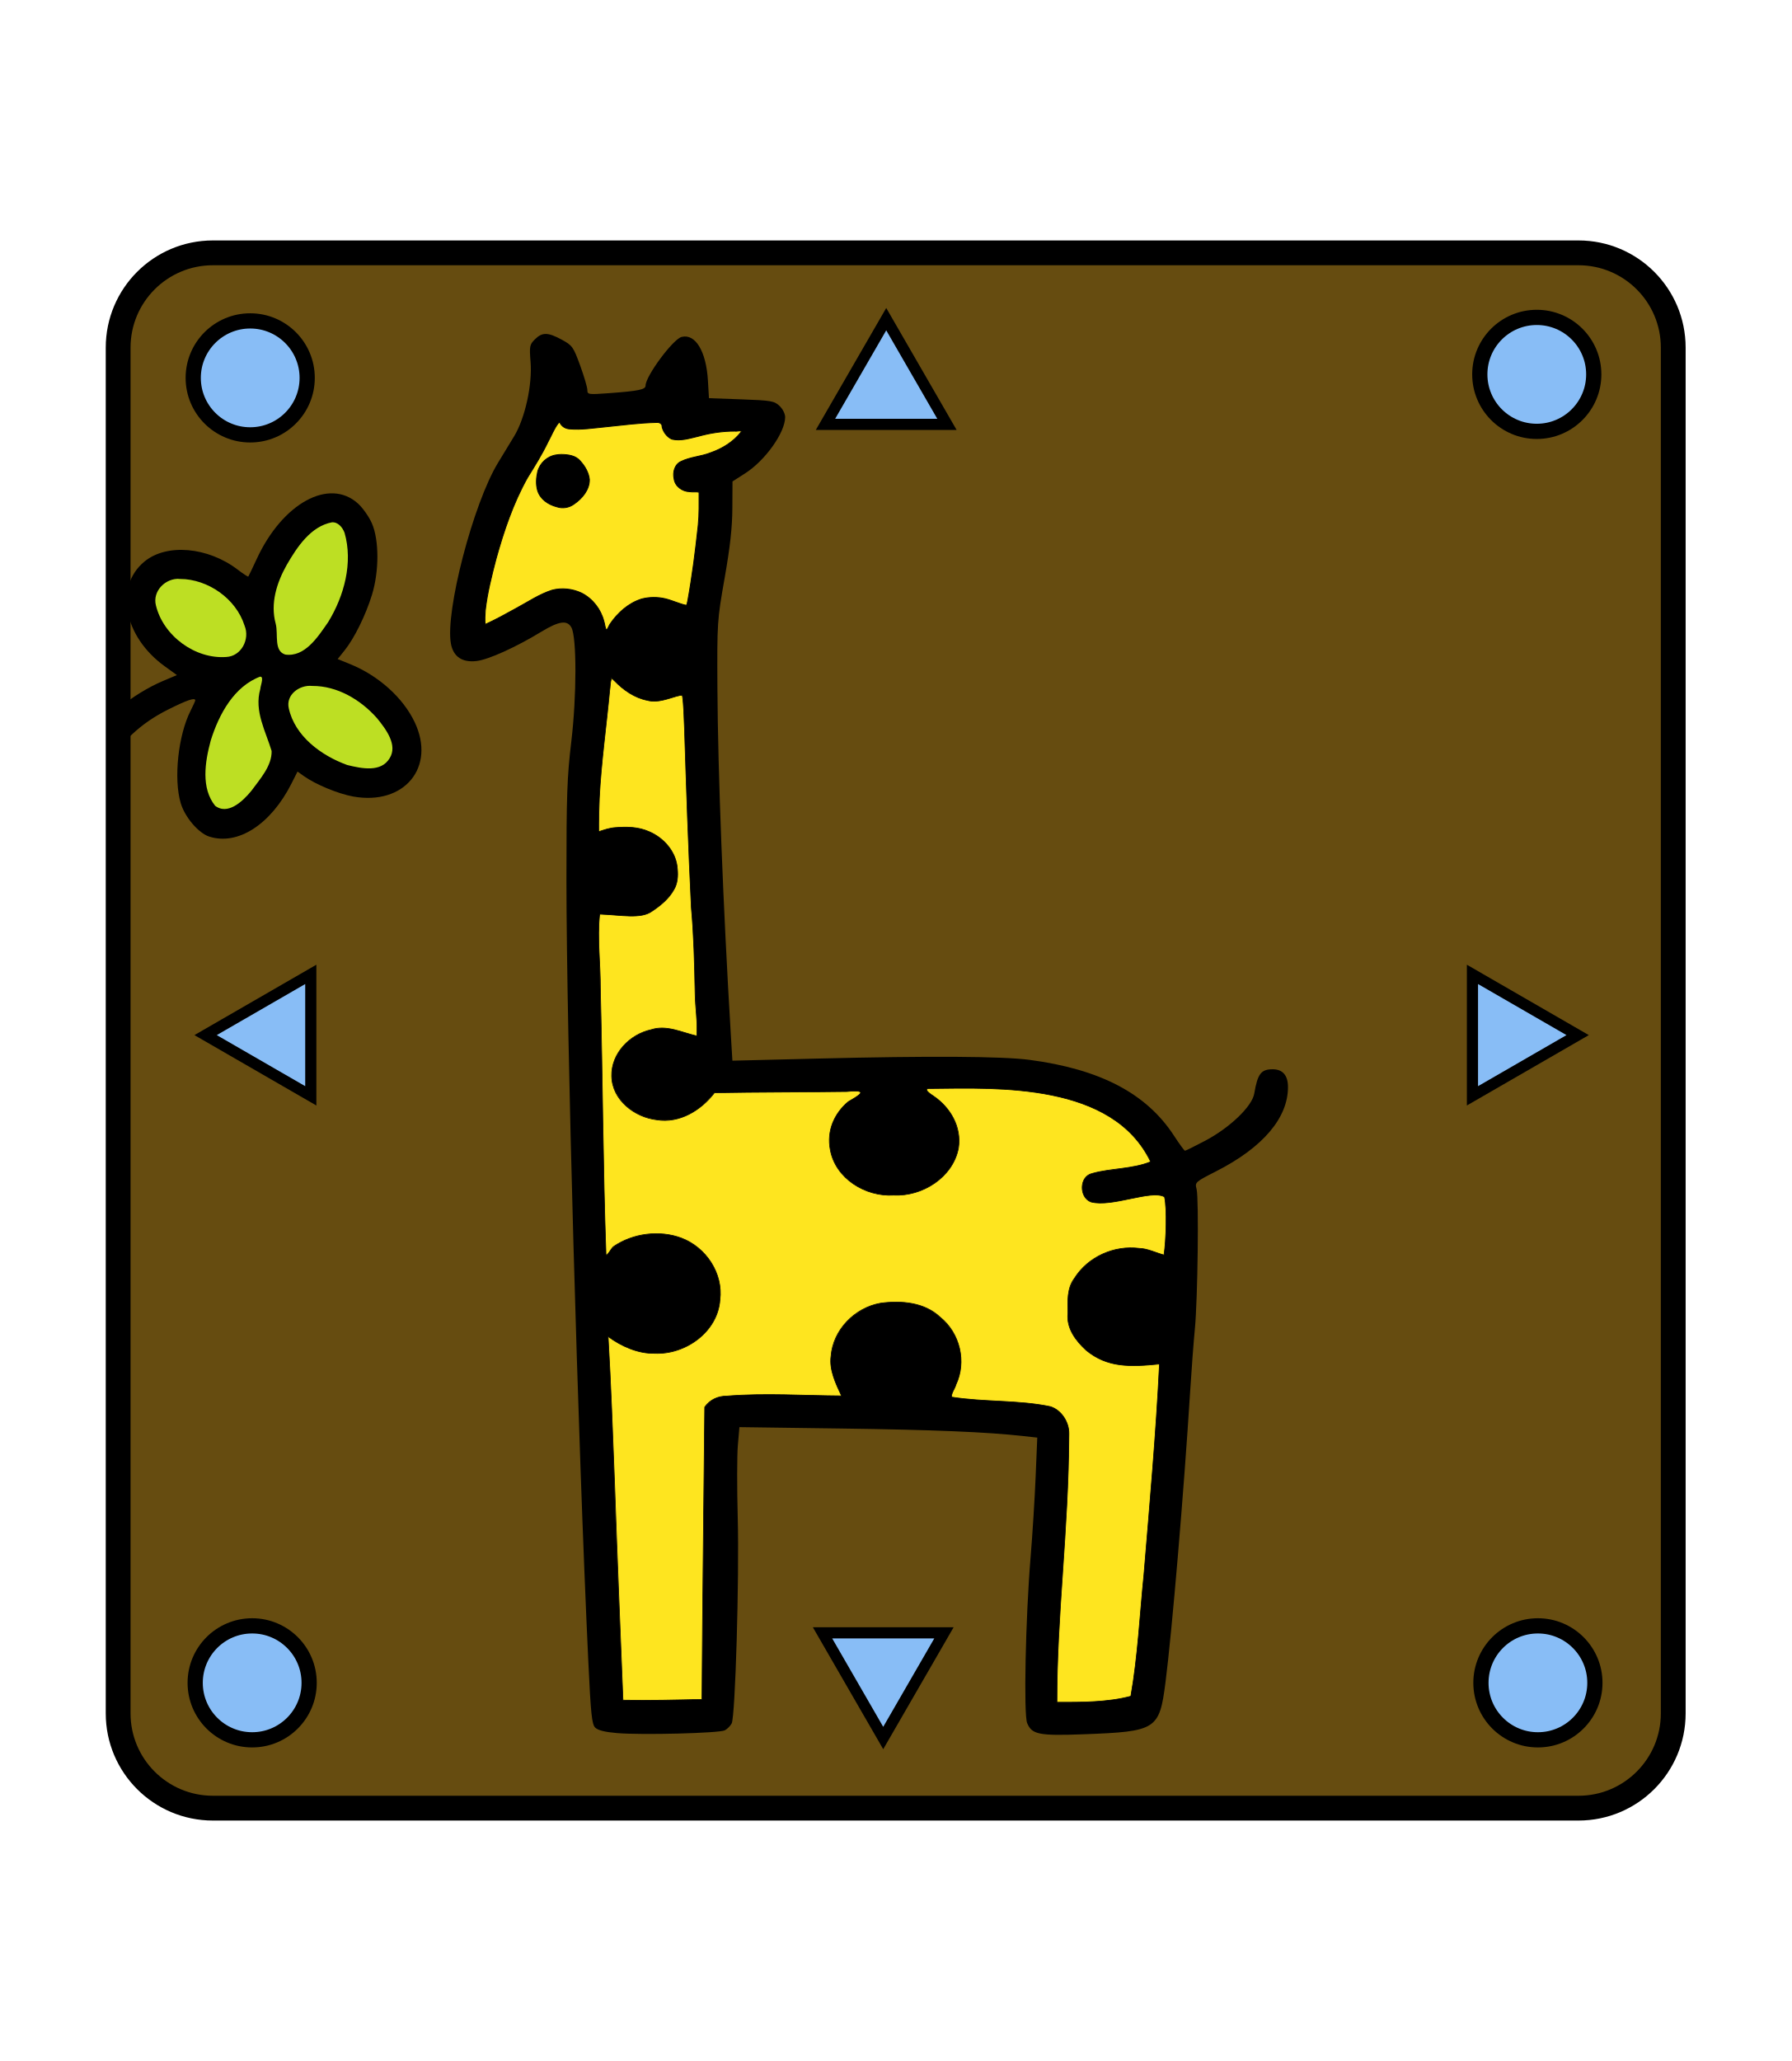
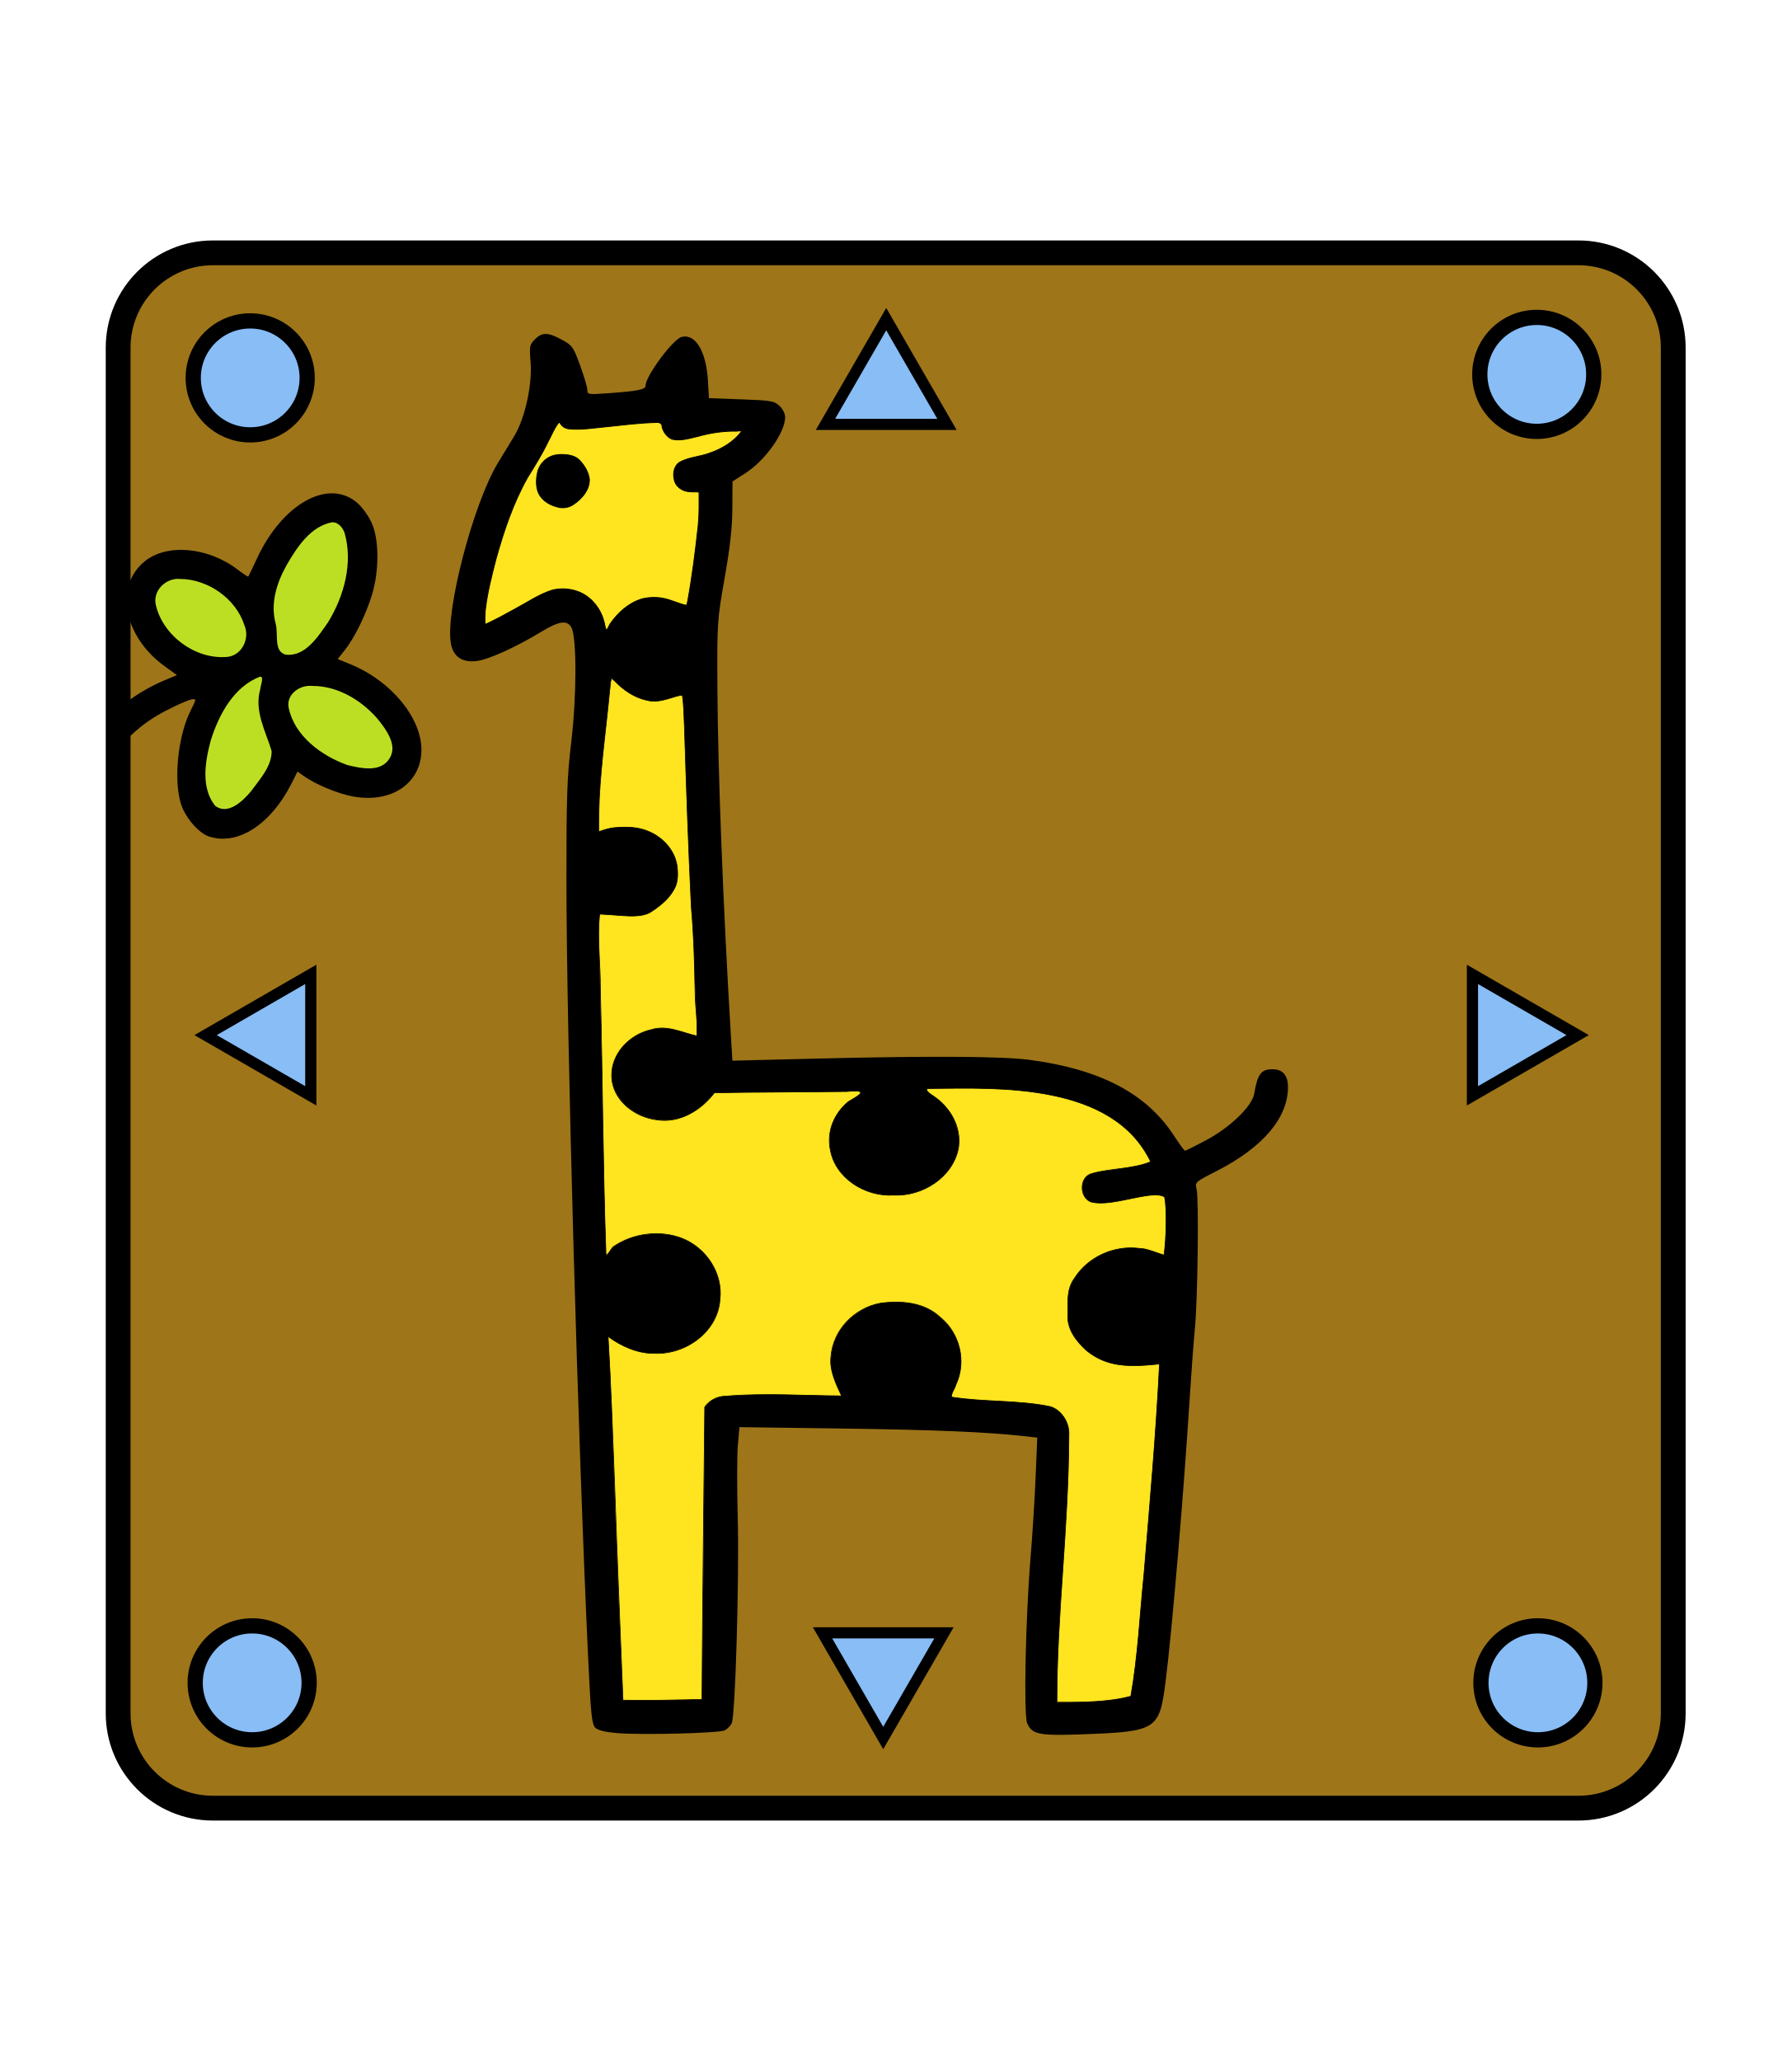
<svg xmlns="http://www.w3.org/2000/svg" id="svg4905" version="1.1" height="60" width="52.157">
  <defs id="defs4909" />
  <filter id="drop-shadow">
    <feGaussianBlur id="feGaussianBlur4880" stdDeviation="2" result="blur" in="SourceAlpha" />
    <feOffset id="feOffset4882" dy="2" dx="2" result="offsetBlur" />
    <feBlend id="feBlend4884" mode="normal" in2="offsetBlur" in="SourceGraphic" />
  </filter>
-   <rect ry="2.759" y="7.361" x="3.44" height="45.278" width="45.278" id="rect5497" style="opacity:1;fill:#664c10;fill-opacity:1;stroke:#000000;stroke-width:0.722;stroke-linecap:square;stroke-linejoin:miter;stroke-miterlimit:4;stroke-dasharray:none;stroke-opacity:1;paint-order:fill markers stroke" />
+   <rect ry="2.759" y="7.361" x="3.44" height="45.278" width="45.278" id="rect5497" style="opacity:1;fill:#9e7519;fill-opacity:1;stroke:#000000;stroke-width:0.722;stroke-linecap:square;stroke-linejoin:miter;stroke-miterlimit:4;stroke-dasharray:none;stroke-opacity:1;paint-order:fill markers stroke" />
  <path d="m 42.872,31.902 0,-3.536 3.063,1.768 z" id="path10754" style="opacity:1;fill:#88bdf6;fill-opacity:1;stroke:#000000;stroke-width:0.325;stroke-linecap:square;stroke-linejoin:miter;stroke-miterlimit:4;stroke-dasharray:none;stroke-opacity:1;paint-order:fill markers stroke" />
  <path transform="scale(-1,1)" d="m -9.049,31.902 0,-3.536 3.063,1.768 z" id="path10754-3" style="display:inline;opacity:1;fill:#88bdf6;fill-opacity:1;stroke:#000000;stroke-width:0.325;stroke-linecap:square;stroke-linejoin:miter;stroke-miterlimit:4;stroke-dasharray:none;stroke-opacity:1;paint-order:fill markers stroke" />
  <path transform="matrix(0,-1.301576,1.301576,0,-324.2473,-25.53235)" d="m -29.108,270.302 0,-2.717 2.353,1.359 z" id="path10754-6" style="display:inline;opacity:1;fill:#88bdf6;fill-opacity:1;stroke:#000000;stroke-width:0.25;stroke-linecap:square;stroke-linejoin:miter;stroke-miterlimit:4;stroke-dasharray:none;stroke-opacity:1;paint-order:fill markers stroke" />
  <path transform="matrix(0,1.301576,-1.301576,0,425.9466,89.07451)" d="m -31.915,308.855 0,-2.717 2.353,1.359 z" id="path10754-1" style="display:inline;opacity:1;fill:#88bdf6;fill-opacity:1;stroke:#000000;stroke-width:0.25;stroke-linecap:square;stroke-linejoin:miter;stroke-miterlimit:4;stroke-dasharray:none;stroke-opacity:1;paint-order:fill markers stroke" />
  <circle r="1.659" cy="11.001" cx="7.285" id="path5973-1-7-6" style="display:inline;opacity:1;fill:#88bdf6;fill-opacity:1;stroke:#000000;stroke-width:0.443;stroke-linecap:square;stroke-linejoin:miter;stroke-miterlimit:4;stroke-dasharray:none;stroke-opacity:1;paint-order:fill markers stroke" />
  <g transform="matrix(1.198916,0,0,1.198916,60.92326,-315.5027)" id="g17751">
    <path style="fill:#000000;stroke-width:0.055" d="m -45.731,283.472 c -0.263,-0.084 -0.595,-0.473 -0.696,-0.815 -0.175,-0.59 -0.061,-1.65 0.24,-2.242 0.062,-0.122 0.113,-0.235 0.113,-0.252 0,-0.075 -0.193,-0.01 -0.659,0.223 -0.347,0.174 -0.623,0.365 -0.885,0.611 l -0.38,0.358 v -0.464 c 0,-0.412 0.014,-0.477 0.124,-0.575 0.234,-0.211 0.665,-0.476 1.01,-0.621 l 0.345,-0.146 -0.299,-0.216 c -0.995,-0.72 -1.228,-1.932 -0.489,-2.541 0.538,-0.444 1.54,-0.357 2.265,0.197 0.133,0.102 0.249,0.177 0.257,0.167 0.008,-0.01 0.101,-0.203 0.206,-0.43 0.627,-1.354 1.759,-1.973 2.457,-1.343 0.115,0.104 0.267,0.319 0.337,0.478 0.179,0.406 0.18,1.165 0.002,1.742 -0.151,0.491 -0.426,1.049 -0.661,1.343 l -0.171,0.214 0.301,0.122 c 0.694,0.282 1.288,0.817 1.57,1.412 0.518,1.094 -0.253,2.025 -1.492,1.804 -0.366,-0.066 -0.913,-0.292 -1.201,-0.497 l -0.153,-0.109 -0.149,0.295 c -0.501,0.99 -1.301,1.506 -1.993,1.284 z m 0.635,-0.723 c 0.298,-0.156 0.759,-0.76 0.895,-1.172 0.056,-0.17 0.044,-0.224 -0.119,-0.546 -0.217,-0.428 -0.271,-0.877 -0.143,-1.184 0.125,-0.298 0.021,-0.354 -0.305,-0.164 -0.847,0.493 -1.378,2.274 -0.898,3.007 0.103,0.158 0.335,0.181 0.57,0.058 z m 3.704,-1.079 c 0.14,-0.14 0.162,-0.198 0.137,-0.354 -0.05,-0.311 -0.211,-0.59 -0.506,-0.879 -0.796,-0.782 -2.06,-0.893 -2.06,-0.182 0,0.285 0.111,0.534 0.362,0.813 0.435,0.482 1.017,0.765 1.579,0.769 0.285,0.002 0.339,-0.017 0.488,-0.165 z m -3.692,-2.608 c 0.31,-0.16 0.361,-0.517 0.138,-0.957 -0.316,-0.624 -1.198,-1.069 -1.754,-0.886 -0.384,0.127 -0.472,0.507 -0.229,0.986 0.344,0.679 1.315,1.13 1.845,0.856 z m 1.588,-0.052 c 0.24,-0.124 0.647,-0.61 0.827,-0.988 0.422,-0.885 0.45,-1.964 0.055,-2.175 -0.321,-0.172 -0.933,0.334 -1.289,1.064 -0.292,0.599 -0.337,0.83 -0.251,1.287 0.04,0.211 0.059,0.455 0.042,0.541 -0.06,0.308 0.266,0.45 0.615,0.27 z" id="path17736" />
    <path style="opacity:1;fill:#bddf23;fill-opacity:1;stroke:#000000;stroke-width:0.337;stroke-linecap:square;stroke-linejoin:miter;stroke-miterlimit:4;stroke-dasharray:none;stroke-opacity:1;paint-order:fill markers stroke" d="m 32.613,31.89 c -2.03,0.382 -3.313,2.331 -4.278,4.001 -0.935,1.665 -1.544,3.602 -1.026,5.506 0.256,0.952 -0.238,2.576 1.009,2.963 1.934,0.272 3.169,-1.695 4.118,-3.06 1.489,-2.431 2.328,-5.532 1.519,-8.333 -0.209,-0.567 -0.68,-1.126 -1.342,-1.077 z" id="path17738" transform="matrix(0.2645833,0,0,0.2645833,-51.38914,267.3577)" />
    <path style="opacity:1;fill:#bddf23;fill-opacity:1;stroke:#000000;stroke-width:0.337;stroke-linecap:square;stroke-linejoin:miter;stroke-miterlimit:4;stroke-dasharray:none;stroke-opacity:1;paint-order:fill markers stroke" d="m 30.835,46.905 c -1.269,-0.127 -2.635,0.888 -2.325,2.257 0.58,2.64 3.058,4.456 5.482,5.33 1.342,0.329 3.219,0.734 4.083,-0.693 0.83,-1.327 -0.352,-2.872 -1.185,-3.889 -1.526,-1.717 -3.705,-3.015 -6.055,-3.005 z" id="path17740" transform="matrix(0.2645833,0,0,0.2645833,-51.38914,267.3577)" />
    <path style="opacity:1;fill:#bddf23;fill-opacity:1;stroke:#000000;stroke-width:0.337;stroke-linecap:square;stroke-linejoin:miter;stroke-miterlimit:4;stroke-dasharray:none;stroke-opacity:1;paint-order:fill markers stroke" d="m 26.026,46.047 c -2.514,0.927 -3.928,3.576 -4.681,6.007 -0.527,1.963 -0.93,4.428 0.449,6.138 1.305,1.002 2.769,-0.399 3.575,-1.382 0.812,-1.113 1.938,-2.333 1.9,-3.79 -0.546,-1.837 -1.613,-3.654 -1.044,-5.623 0.019,-0.387 0.477,-1.315 -0.198,-1.349 z" id="path17742" transform="matrix(0.2645833,0,0,0.2645833,-51.38914,267.3577)" />
    <path style="opacity:1;fill:#bddf23;fill-opacity:1;stroke:#000000;stroke-width:0.337;stroke-linecap:square;stroke-linejoin:miter;stroke-miterlimit:4;stroke-dasharray:none;stroke-opacity:1;paint-order:fill markers stroke" d="m 18.707,37.083 c -1.427,-0.12 -2.76,1.204 -2.388,2.647 0.692,2.858 3.685,5.071 6.626,4.854 1.509,-0.074 2.38,-1.767 1.829,-3.105 -0.804,-2.534 -3.431,-4.371 -6.067,-4.395 z" id="path17744" transform="matrix(0.2645833,0,0,0.2645833,-51.38914,267.3577)" />
  </g>
  <circle r="1.659" cy="10.899" cx="44.745" id="path5973-1-7-6-6" style="display:inline;opacity:1;fill:#88bdf6;fill-opacity:1;stroke:#000000;stroke-width:0.443;stroke-linecap:square;stroke-linejoin:miter;stroke-miterlimit:4;stroke-dasharray:none;stroke-opacity:1;paint-order:fill markers stroke" />
  <circle r="1.659" cy="48.991" cx="7.342" id="path5973-1-7-6-9" style="display:inline;opacity:1;fill:#88bdf6;fill-opacity:1;stroke:#000000;stroke-width:0.443;stroke-linecap:square;stroke-linejoin:miter;stroke-miterlimit:4;stroke-dasharray:none;stroke-opacity:1;paint-order:fill markers stroke" />
  <circle r="1.659" cy="48.991" cx="44.778" id="path5973-1-7-6-9-3" style="display:inline;opacity:1;fill:#88bdf6;fill-opacity:1;stroke:#000000;stroke-width:0.443;stroke-linecap:square;stroke-linejoin:miter;stroke-miterlimit:4;stroke-dasharray:none;stroke-opacity:1;paint-order:fill markers stroke" />
  <g transform="matrix(0.192109,0,0,0.192109,78.03101,-21.27956)" id="g2811" style="display:inline">
    <path style="fill:#000000;stroke-width:0.353" d="m -312.65,373.401 c -1.851,-0.158 -2.914,-0.424 -3.322,-0.832 -0.509,-0.51 -0.666,-2.024 -1.045,-10.054 -1.583,-33.559 -3.311,-95.285 -3.315,-118.408 -0.002,-12.818 0.095,-15.583 0.741,-20.99 0.819,-6.866 0.828,-15.761 0.017,-17.252 -0.637,-1.17 -1.876,-0.996 -4.572,0.641 -3.902,2.37 -8.004,4.222 -9.821,4.435 -2.159,0.252 -3.503,-0.655 -3.871,-2.613 -0.905,-4.824 3.383,-21.295 7.144,-27.443 0.705,-1.153 1.809,-2.969 2.453,-4.036 1.634,-2.707 2.75,-7.77 2.474,-11.22 -0.192,-2.402 -0.148,-2.635 0.657,-3.44 1.1,-1.1 1.975,-1.088 4.077,0.057 1.598,0.87 1.75,1.084 2.782,3.916 0.6,1.648 1.092,3.318 1.092,3.712 0,0.684 0.142,0.705 3.263,0.476 4.502,-0.33 5.556,-0.547 5.556,-1.143 0,-1.436 4.162,-7.055 5.469,-7.383 2.086,-0.524 3.721,2.185 3.982,6.598 l 0.159,2.686 4.911,0.177 c 4.516,0.162 4.981,0.242 5.778,0.991 0.493,0.463 0.864,1.207 0.859,1.723 -0.02,2.34 -3.022,6.551 -6.054,8.493 l -1.928,1.235 -0.021,4.057 c -0.015,2.93 -0.341,5.87 -1.17,10.583 -1.134,6.44 -1.148,6.662 -1.094,16.757 0.067,12.494 0.864,33.048 2.038,52.532 l 0.232,3.848 12.911,-0.32 c 16.927,-0.42 27.998,-0.353 32.137,0.196 10.71,1.419 17.712,5.093 21.868,11.472 0.824,1.265 1.58,2.299 1.679,2.299 0.1,0 1.463,-0.675 3.029,-1.499 3.767,-1.984 7.138,-5.216 7.468,-7.162 0.509,-2.999 1.029,-3.686 2.791,-3.686 1.524,0 2.323,0.928 2.323,2.699 0,4.678 -3.811,9.153 -10.853,12.744 -3.233,1.648 -3.266,1.678 -2.999,2.725 0.36,1.413 0.172,16.723 -0.261,21.167 -0.189,1.94 -0.512,6.227 -0.718,9.525 -0.943,15.094 -2.755,36.445 -3.739,44.073 -0.922,7.144 -1.372,7.429 -12.363,7.84 -6.808,0.254 -7.88,0.043 -8.6,-1.695 -0.546,-1.319 -0.246,-15.848 0.52,-25.106 0.286,-3.456 0.631,-8.955 0.766,-12.219 l 0.247,-5.934 -2.079,-0.231 c -5.616,-0.624 -13.669,-0.958 -27.687,-1.148 l -15.378,-0.208 -0.236,2.781 c -0.13,1.53 -0.137,6.433 -0.017,10.895 0.25,9.237 -0.368,30.194 -0.92,31.227 -0.201,0.376 -0.665,0.844 -1.031,1.039 -0.816,0.437 -12.59,0.741 -16.329,0.422 z m 74.487,-4.989 c 1.635,-0.188 3.084,-0.521 3.219,-0.74 0.575,-0.931 2.707,-24.259 3.849,-42.128 0.211,-3.298 0.447,-6.499 0.524,-7.111 0.138,-1.099 0.125,-1.11 -0.976,-0.794 -2.149,0.616 -5.574,0.377 -7.471,-0.523 -2.082,-0.987 -4.158,-3.045 -4.922,-4.878 -0.741,-1.778 -0.686,-5.049 0.114,-6.81 1.509,-3.321 5.221,-5.567 9.186,-5.559 1.279,0.002 2.897,0.246 3.598,0.542 l 1.273,0.538 0.199,-3.34 c 0.11,-1.837 0.108,-3.9 -0.003,-4.585 -0.228,-1.405 0.043,-1.387 -4.86,-0.312 -5.133,1.125 -7.702,0.506 -7.702,-1.856 0,-1.757 0.871,-2.408 3.582,-2.675 2.469,-0.243 6.302,-1.037 6.64,-1.374 0.341,-0.341 -1.922,-3.305 -3.662,-4.797 -3.353,-2.875 -8.625,-4.82 -15.262,-5.63 -4.664,-0.569 -14.817,-0.908 -14.817,-0.494 0,0.194 0.615,0.76 1.368,1.258 1.627,1.077 2.661,2.645 3.226,4.89 1.263,5.024 -3.507,9.899 -9.687,9.899 -5.521,0 -9.708,-3.609 -9.708,-8.369 0,-2.337 0.944,-4.305 2.883,-6.011 l 1.588,-1.397 -10.958,0.107 -10.958,0.107 -1.251,1.344 c -1.609,1.729 -3.167,2.51 -5.476,2.749 -2.504,0.258 -5.174,-0.654 -6.867,-2.346 -5.404,-5.404 1.218,-13.635 8.887,-11.046 l 2.028,0.685 v -1.53 c 0,-0.842 -0.319,-7.683 -0.71,-15.203 -0.39,-7.52 -0.834,-18.389 -0.986,-24.154 -0.152,-5.765 -0.364,-10.569 -0.47,-10.675 -0.106,-0.106 -0.873,0.046 -1.704,0.339 -0.831,0.293 -1.947,0.533 -2.48,0.533 -1.651,0 -3.998,-1.031 -5.348,-2.348 l -1.291,-1.26 -0.231,2.421 c -0.127,1.332 -0.539,5.138 -0.914,8.458 -0.376,3.32 -0.683,7.484 -0.683,9.252 v 3.215 l 0.954,-0.363 c 0.525,-0.2 1.886,-0.367 3.025,-0.373 5.1,-0.024 8.711,3.816 7.859,8.358 -0.348,1.853 -3.034,4.457 -5.233,5.073 -1.64,0.459 -4.631,0.37 -6.027,-0.179 -0.637,-0.25 -0.65,0.109 -0.419,11.172 0.132,6.287 0.386,16.59 0.565,22.896 0.179,6.306 0.328,12.803 0.33,14.437 l 0.004,2.972 0.798,-0.75 c 2.283,-2.145 7.14,-2.944 10.434,-1.716 6.289,2.343 8.143,10.018 3.54,14.656 -3.344,3.37 -9.479,3.858 -13.401,1.065 l -1.051,-0.748 0.171,0.829 c 0.094,0.456 0.268,4.718 0.386,9.472 0.195,7.833 0.847,25.448 1.461,39.423 l 0.236,5.38 h 5.944 c 3.269,0 5.971,-0.04 6.005,-0.088 0.034,-0.049 0.153,-10.046 0.265,-22.216 l 0.203,-22.127 0.793,-0.793 c 0.715,-0.714 1.273,-0.818 5.644,-1.05 2.668,-0.142 6.97,-0.162 9.56,-0.045 l 4.709,0.212 -0.8,-1.552 c -1.803,-3.5 -0.544,-8.344 2.783,-10.703 2.107,-1.494 3.396,-1.904 6.088,-1.935 3.225,-0.037 5.412,0.791 7.438,2.817 2.789,2.789 3.44,6.638 1.699,10.051 -0.377,0.739 -0.622,1.408 -0.545,1.485 0.077,0.077 2.337,0.281 5.022,0.453 10.079,0.645 11.015,0.853 12.153,2.694 0.756,1.222 0.769,1.443 0.544,8.709 -0.127,4.1 -0.469,10.233 -0.759,13.628 -0.291,3.395 -0.633,9.468 -0.762,13.494 l -0.233,7.32 2.437,-0.003 c 1.34,-10e-4 3.775,-0.156 5.41,-0.344 z m -73.55,-165.348 c 2.342,-1.931 4.724,-2.296 7.67,-1.177 1.009,0.383 1.86,0.661 1.89,0.617 0.368,-0.533 1.931,-12.098 1.929,-14.279 l -0.002,-2.91 h -1.235 c -1.598,0 -2.646,-1.026 -2.646,-2.591 0,-1.579 0.849,-2.268 3.366,-2.733 2.435,-0.45 4.931,-1.643 6.132,-2.931 l 0.855,-0.917 h -1.925 c -1.059,0 -2.793,0.244 -3.854,0.542 -3.62,1.018 -4.735,1.045 -5.582,0.137 -0.416,-0.447 -0.757,-1.108 -0.757,-1.47 0,-0.609 -0.228,-0.64 -3.087,-0.427 -1.698,0.127 -4.744,0.437 -6.77,0.69 -3.83,0.478 -5.15,0.304 -5.547,-0.731 -0.146,-0.381 -0.648,0.355 -1.547,2.267 -0.732,1.557 -1.8,3.515 -2.373,4.351 -1.711,2.494 -3.139,5.599 -4.615,10.034 -1.486,4.464 -2.872,10.564 -2.872,12.638 v 1.26 l 2.028,-1.029 c 1.116,-0.566 3.14,-1.683 4.498,-2.482 3.244,-1.908 4.573,-2.253 6.825,-1.77 2.153,0.462 4.037,2.324 4.648,4.594 l 0.399,1.48 0.637,-1.047 c 0.35,-0.576 1.22,-1.528 1.933,-2.116 z m -10.957,-15.786 c -1.468,-0.639 -2.25,-1.833 -2.25,-3.436 0,-2.634 1.425,-4.201 3.849,-4.235 0.735,-0.01 1.686,0.169 2.114,0.398 1.008,0.539 2.148,2.422 2.148,3.546 0,1.886 -2.32,4.259 -4.125,4.22 -0.349,-0.008 -1.13,-0.229 -1.736,-0.493 z" id="path2787" />
    <path style="opacity:1;fill:#fee51f;fill-opacity:1;stroke:#000000;stroke-width:0.378;stroke-linecap:square;stroke-linejoin:miter;stroke-miterlimit:4;stroke-dasharray:none;stroke-opacity:1;paint-order:fill markers stroke" d="m -990.693,-203.23 c -0.724,2.181 -0.65,4.676 -1.016,6.973 -1.933,20.619 -4.882,41.151 -5.924,61.846 -0.23,6.293 -0.42,12.64 -0.352,18.906 3.139,-1.054 6.377,-2.162 9.736,-2.352 6.426,-0.531 13.068,-0.363 19.033,2.303 8.627,3.617 15.758,11.845 16.301,21.447 0.38,4.041 0.122,8.325 -2.053,11.883 -2.834,5.118 -7.546,8.968 -12.352,12.188 -6.475,4.811 -17.976,2.177 -30.12,1.776 -1.523,14.107 0.513,28.732 0.407,42.894 1.248,49.625 1.433,102.141 3.21,151.749 0.082,2.54 3.425,-3.905 4.337,-4.265 11.109,-7.585 26.232,-9.568 38.871,-4.852 14.064,5.308 24.033,20.246 22.08,35.385 -1.271,18.31 -19.78,31.475 -37.402,30.652 -9.401,0.223 -19.143,-4.077 -26.67,-9.651 1.613,27.182 2.631,56.316 3.711,83.868 1.426,41.33 3.16,83.076 4.81,124.398 14.877,0.311 30.375,-0.099 45.243,-0.437 0.308,-55.808 1.06,-111.614 1.574,-167.42 2.965,-4.244 7.699,-6.363 12.816,-6.322 21.486,-1.735 44.031,-0.217 65.556,-0.086 -3.131,-6.673 -7.134,-14.937 -6.026,-22.722 1.145,-15.11 13.63,-27.785 28.369,-30.373 11.816,-1.623 25.199,-0.518 34.23,8.084 11.233,9.051 15.193,25.509 8.932,38.663 -0.473,2.077 -2.868,5.046 -2.412,7.024 18.558,2.996 38.122,1.603 56.55,5.461 6.473,2.065 10.782,9.161 10.617,15.6 -0.231,55.697 -7.027,104.158 -6.848,153.719 13.894,0.036 28.856,0.145 42.31,-3.432 4.042,-22.894 5.15,-46.568 7.499,-69.678 3.311,-39.864 6.948,-80.638 8.901,-120.589 -17.126,1.724 -29.918,2.011 -41.956,-7.851 -5.98,-5.48 -11.507,-12.712 -10.463,-21.348 -0.15,-6.825 -0.619,-14.186 3.756,-19.965 7.717,-12.27 22.726,-18.927 37.006,-17.102 4.516,0.029 10.001,2.702 14.236,3.814 1.265,-8.068 1.836,-26.696 0.301,-33.283 -7.57,-4.371 -29.883,6.098 -42.082,2.922 -6.933,-2.594 -6.852,-14.731 0.732,-16.354 10.658,-3.025 23.09,-2.425 33.42,-6.695 -21.694,-45.28 -87.372,-42.327 -125.907,-41.919 -5.654,-0.395 0.251,3.521 1.469,4.27 9.774,6.649 16.221,17.797 14.364,29.76 -3.129,16.78 -20.724,27.921 -37.221,27.012 -16.069,1.029 -33.307,-9.558 -36.238,-26.035 -2.098,-10.508 2.205,-20.742 10.387,-27.514 6.669,-3.867 12.071,-7.043 -0.862,-5.787 -25.257,0.373 -50.633,0.25 -75.867,0.726 -7.672,10.045 -20.111,17.62 -33.039,15.471 -12.716,-1.464 -25.602,-11.404 -25.816,-24.996 -0.36,-12.989 10.385,-24.019 22.688,-26.637 8.679,-2.902 17.66,1.695 26.045,3.603 0.663,-7.637 -0.879,-16.542 -0.961,-24.359 -0.337,-17.637 -0.709,-33.186 -2.158,-49.178 -1.715,-34.36 -2.831,-68.745 -3.945,-103.129 -0.341,-6.026 -0.287,-12.113 -1.154,-18.09 -0.787,-0.788 -2.179,0.066 -3.133,0.133 -5.476,1.545 -11.16,3.948 -16.916,2.426 -7.345,-1.44 -13.725,-5.871 -18.846,-11.188 -0.584,-0.383 -1.049,-1.243 -1.76,-1.35 z" transform="matrix(0.2645833,0,0,0.2645833,-51.38914,267.3577)" id="path2801" />
    <path style="opacity:1;fill:#fee51f;fill-opacity:1;stroke:#000000;stroke-width:0.477;stroke-linecap:square;stroke-linejoin:miter;stroke-miterlimit:4;stroke-dasharray:none;stroke-opacity:1;paint-order:fill markers stroke" d="m -1021.142,-349.431 c -2.515,3.244 -3.948,7.191 -5.932,10.764 -3.398,7.071 -7.558,13.72 -11.685,20.38 -8.198,14.587 -13.577,30.565 -18.046,46.63 -2.502,9.651 -4.988,19.366 -6.125,29.288 -0.23,2.71 -0.305,5.484 -0.128,8.171 6.015,-2.69 11.885,-5.98 17.698,-9.18 6.803,-3.644 13.289,-8.097 20.691,-10.468 5.55,-1.45 11.686,-0.782 16.857,1.683 6.334,3.19 11.051,9.287 12.788,16.152 0.529,1.418 0.574,3.71 1.409,4.967 1.031,-0.57 1.491,-2.645 2.241,-3.563 4.355,-6.334 10.497,-11.822 17.921,-14.149 4.418,-1.177 9.194,-1.206 13.657,-0.141 4.008,0.967 7.767,2.841 11.785,3.708 0.935,-0.229 0.642,-1.683 0.991,-2.372 2.621,-14.41 4.458,-28.958 6.023,-43.517 0.635,-6.245 0.455,-12.528 0.482,-18.794 -1.649,-0.472 -3.672,-0.029 -5.44,-0.334 -4.137,-0.13 -8.343,-3.103 -8.878,-7.401 -0.835,-3.674 0.271,-8.189 3.943,-9.895 5.363,-2.652 11.548,-2.843 17.089,-5.061 6.668,-2.332 12.94,-6.217 17.352,-11.799 0.548,-1.361 -2.554,-0.244 -3.472,-0.538 -7.177,-0.029 -14.3,1.089 -21.206,3.004 -4.851,1.132 -9.944,2.801 -14.943,1.603 -2.84,-1.235 -4.875,-4.077 -5.631,-7.024 0.239,-1.601 -1.353,-2.665 -2.815,-2.549 -9.946,0.204 -19.835,1.511 -29.723,2.53 -6.815,0.641 -13.668,1.812 -20.524,1.171 -2.29,-0.153 -4.449,-1.46 -5.46,-3.582 -0.296,-0.568 -0.677,0.134 -0.921,0.318 z m 1.79,17.874 c 3.829,0.06 8.197,0.6 10.788,3.772 2.686,2.916 4.834,6.613 5.253,10.584 0.099,5.934 -4.228,10.95 -8.867,14.114 -2.848,2.07 -6.581,2.664 -9.906,1.505 -4.788,-1.221 -9.437,-4.375 -10.921,-9.3 -1.024,-3.473 -0.764,-7.279 0.038,-10.781 1.264,-4.937 5.543,-8.888 10.613,-9.623 0.999,-0.179 1.988,-0.261 3.002,-0.271 z" id="path2805" transform="matrix(0.2645833,0,0,0.2645833,-51.38914,267.3577)" />
  </g>
</svg>
